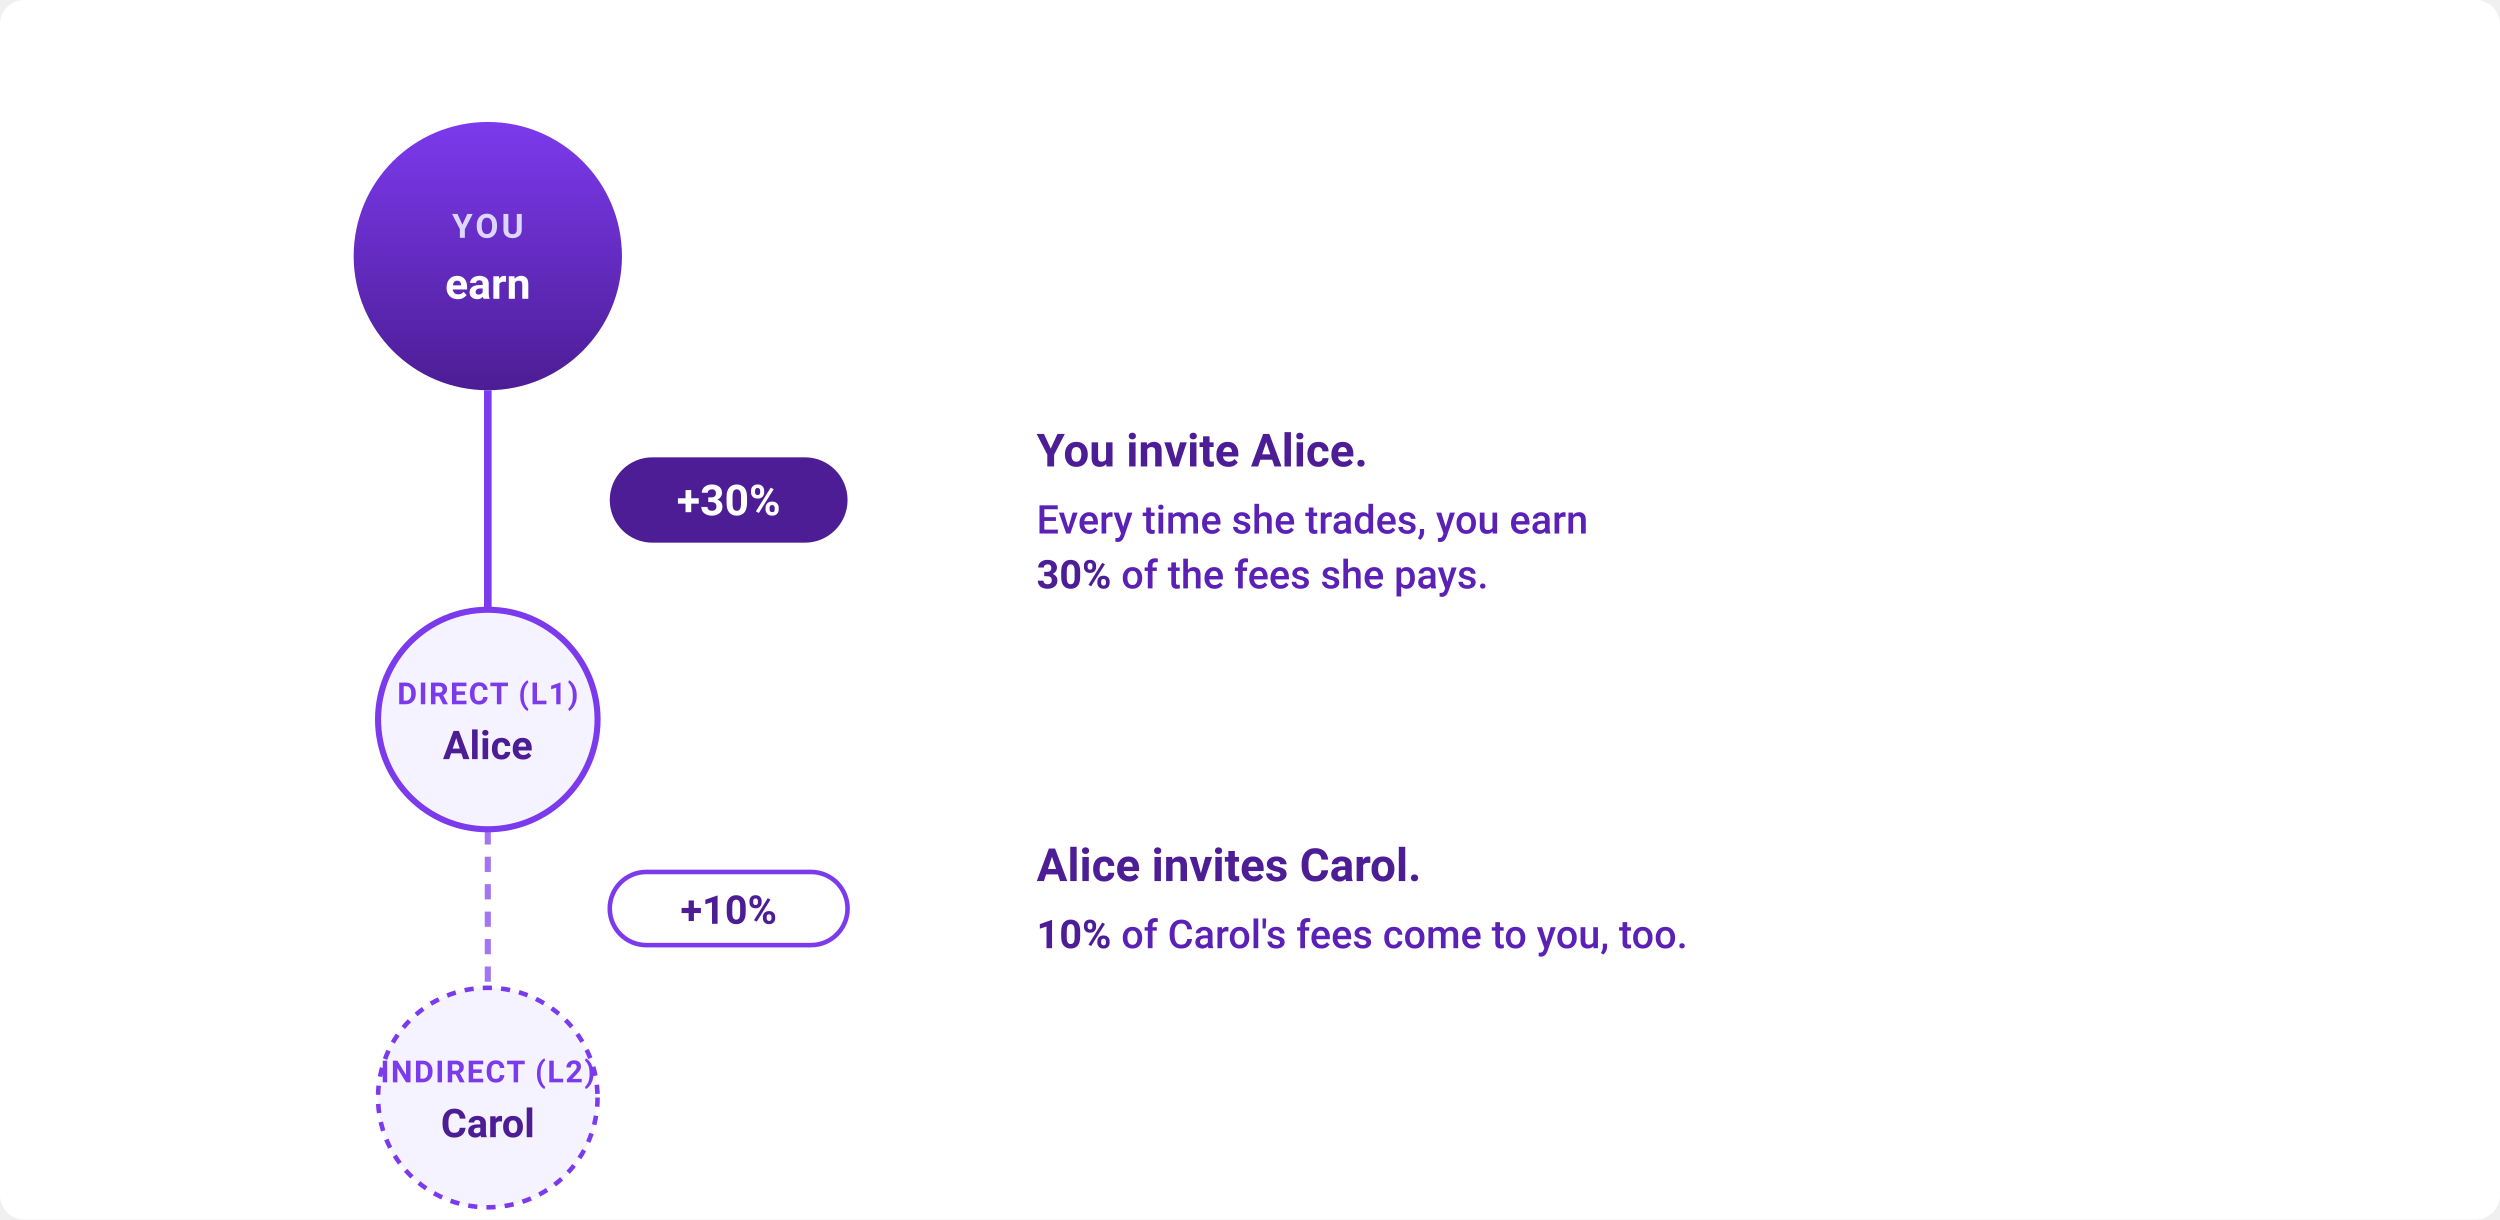
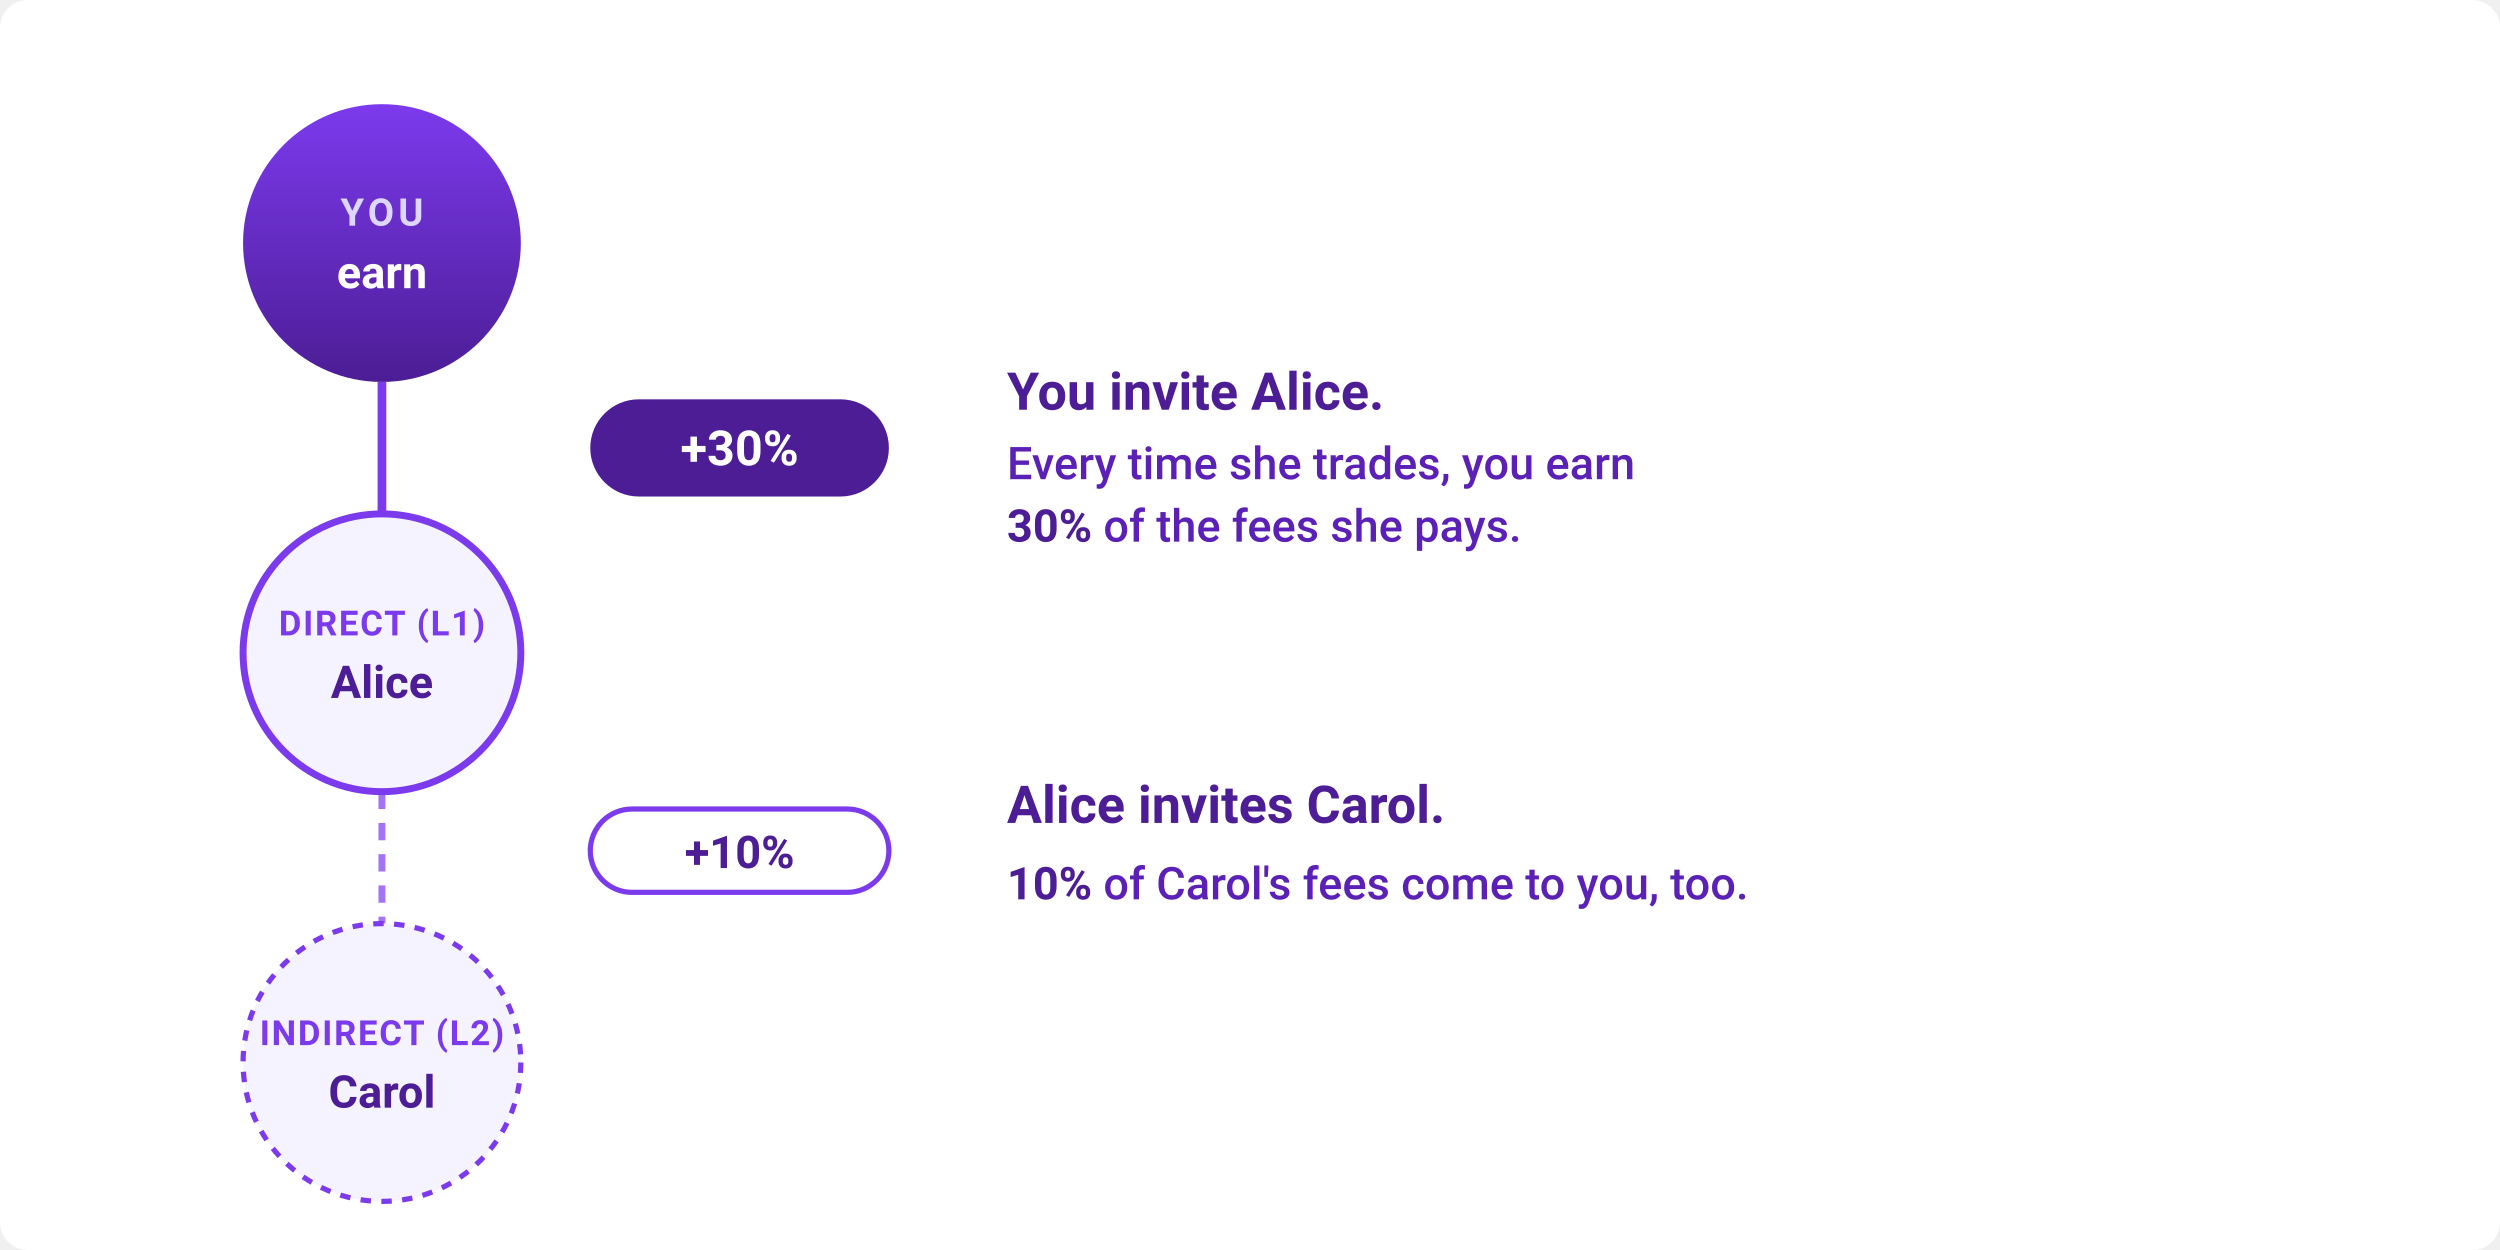
- <svg xmlns="http://www.w3.org/2000/svg" viewBox="0 0 820 400" width="820" style="max-width: 820px; background: transparent; font-family: -apple-system, 'Segoe UI', Roboto, 'Helvetica Neue', Arial, sans-serif;">
-   <rect data-bg="white" x="0" y="0" width="820" height="400" fill="#FFFFFF" rx="8" ry="8" />
+ <svg xmlns="http://www.w3.org/2000/svg" viewBox="0 0 720 360" width="720" style="max-width: 720px; background: transparent; font-family: -apple-system, 'Segoe UI', Roboto, 'Helvetica Neue', Arial, sans-serif;">
+   <rect data-bg="white" x="0" y="0" width="720" height="360" fill="#FFFFFF" rx="8" ry="8" />
  <defs>
    <linearGradient id="youGrad" x1="0%" y1="0%" x2="0%" y2="100%">
      <stop offset="0%" stop-color="#7C3AED" />
      <stop offset="100%" stop-color="#4C1D95" />
    </linearGradient>
  </defs>
-   <circle cx="160" cy="84" r="44" fill="url(#youGrad)" />
-   <text x="160" y="78" text-anchor="middle" font-size="11" fill="#DDD6FE" font-weight="600" letter-spacing="1">YOU</text>
-   <text x="160" y="98" text-anchor="middle" font-size="14" fill="#FFFFFF" font-weight="700">earn</text>
-   <line x1="160" y1="128" x2="160" y2="200" stroke="#7C3AED" stroke-width="2.5" />
-   <rect x="200" y="150" width="78" height="28" rx="14" fill="#4C1D95" />
-   <text x="239" y="169" text-anchor="middle" font-size="14" fill="#FFFFFF" font-weight="700">+30%</text>
-   <text x="340" y="153" font-size="15" fill="#4C1D95" font-weight="700">You invite Alice.</text>
-   <text x="340" y="175" font-size="13" fill="#5B21B6" font-weight="500">Every time she trades, you earn</text>
-   <text x="340" y="193" font-size="13" fill="#5B21B6" font-weight="500">
+   <circle cx="110" cy="70" r="40" fill="url(#youGrad)" />
+   <text x="110" y="65" text-anchor="middle" font-size="11" fill="#DDD6FE" font-weight="700" letter-spacing="1.2">YOU</text>
+   <text x="110" y="83" text-anchor="middle" font-size="13" fill="#FFFFFF" font-weight="700">earn</text>
+   <line x1="110" y1="110" x2="110" y2="148" stroke="#7C3AED" stroke-width="2.5" />
+   <rect x="170" y="115" width="86" height="28" rx="14" fill="#4C1D95" />
+   <text x="213" y="134" text-anchor="middle" font-size="14" fill="#FFFFFF" font-weight="700">+30%</text>
+   <text x="290" y="118" font-size="15" fill="#4C1D95" font-weight="700">You invite Alice.</text>
+   <text x="290" y="138" font-size="13" fill="#5B21B6" font-weight="500">Every time she trades, you earn</text>
+   <text x="290" y="156" font-size="13" fill="#5B21B6" font-weight="500">
    <tspan font-weight="700" fill="#4C1D95">30%</tspan> of the fees she pays.</text>
-   <circle cx="160" cy="236" r="36" fill="#F5F3FF" stroke="#7C3AED" stroke-width="2" />
-   <text x="160" y="231" text-anchor="middle" font-size="10" fill="#7C3AED" font-weight="700" letter-spacing="0.5">DIRECT (L1)</text>
-   <text x="160" y="249" text-anchor="middle" font-size="13" fill="#4C1D95" font-weight="700">Alice</text>
-   <line x1="160" y1="272" x2="160" y2="324" stroke="#7C3AED" stroke-width="2" stroke-dasharray="5 4" opacity="0.7" />
-   <rect x="200" y="286" width="78" height="24" rx="12" fill="#FFFFFF" stroke="#7C3AED" stroke-width="1.5" />
-   <text x="239" y="303" text-anchor="middle" font-size="13" fill="#4C1D95" font-weight="700">+10%</text>
-   <text x="340" y="289" font-size="15" fill="#4C1D95" font-weight="700">Alice invites Carol.</text>
-   <text x="340" y="311" font-size="13" fill="#5B21B6" font-weight="500">
+   <circle cx="110" cy="188" r="40" fill="#F5F3FF" stroke="#7C3AED" stroke-width="2" />
+   <text x="110" y="183" text-anchor="middle" font-size="10" fill="#7C3AED" font-weight="700" letter-spacing="0.5">DIRECT (L1)</text>
+   <text x="110" y="201" text-anchor="middle" font-size="13" fill="#4C1D95" font-weight="700">Alice</text>
+   <line x1="110" y1="228" x2="110" y2="266" stroke="#7C3AED" stroke-width="2" stroke-dasharray="5 4" opacity="0.7" />
+   <rect x="170" y="233" width="86" height="24" rx="12" fill="#FFFFFF" stroke="#7C3AED" stroke-width="1.5" />
+   <text x="213" y="250" text-anchor="middle" font-size="13" fill="#4C1D95" font-weight="700">+10%</text>
+   <text x="290" y="237" font-size="15" fill="#4C1D95" font-weight="700">Alice invites Carol.</text>
+   <text x="290" y="259" font-size="13" fill="#5B21B6" font-weight="500">
    <tspan font-weight="700" fill="#4C1D95">10%</tspan> of Carol's fees come to you, too.</text>
-   <circle cx="160" cy="360" r="36" fill="#F5F3FF" stroke="#7C3AED" stroke-width="1.5" stroke-dasharray="3 3" />
-   <text x="160" y="355" text-anchor="middle" font-size="10" fill="#7C3AED" font-weight="700" letter-spacing="0.5">INDIRECT (L2)</text>
-   <text x="160" y="373" text-anchor="middle" font-size="13" fill="#4C1D95" font-weight="700">Carol</text>
+   <circle cx="110" cy="306" r="40" fill="#F5F3FF" stroke="#7C3AED" stroke-width="1.5" stroke-dasharray="3 3" />
+   <text x="110" y="301" text-anchor="middle" font-size="10" fill="#7C3AED" font-weight="700" letter-spacing="0.5">INDIRECT (L2)</text>
+   <text x="110" y="319" text-anchor="middle" font-size="13" fill="#4C1D95" font-weight="700">Carol</text>
</svg>
